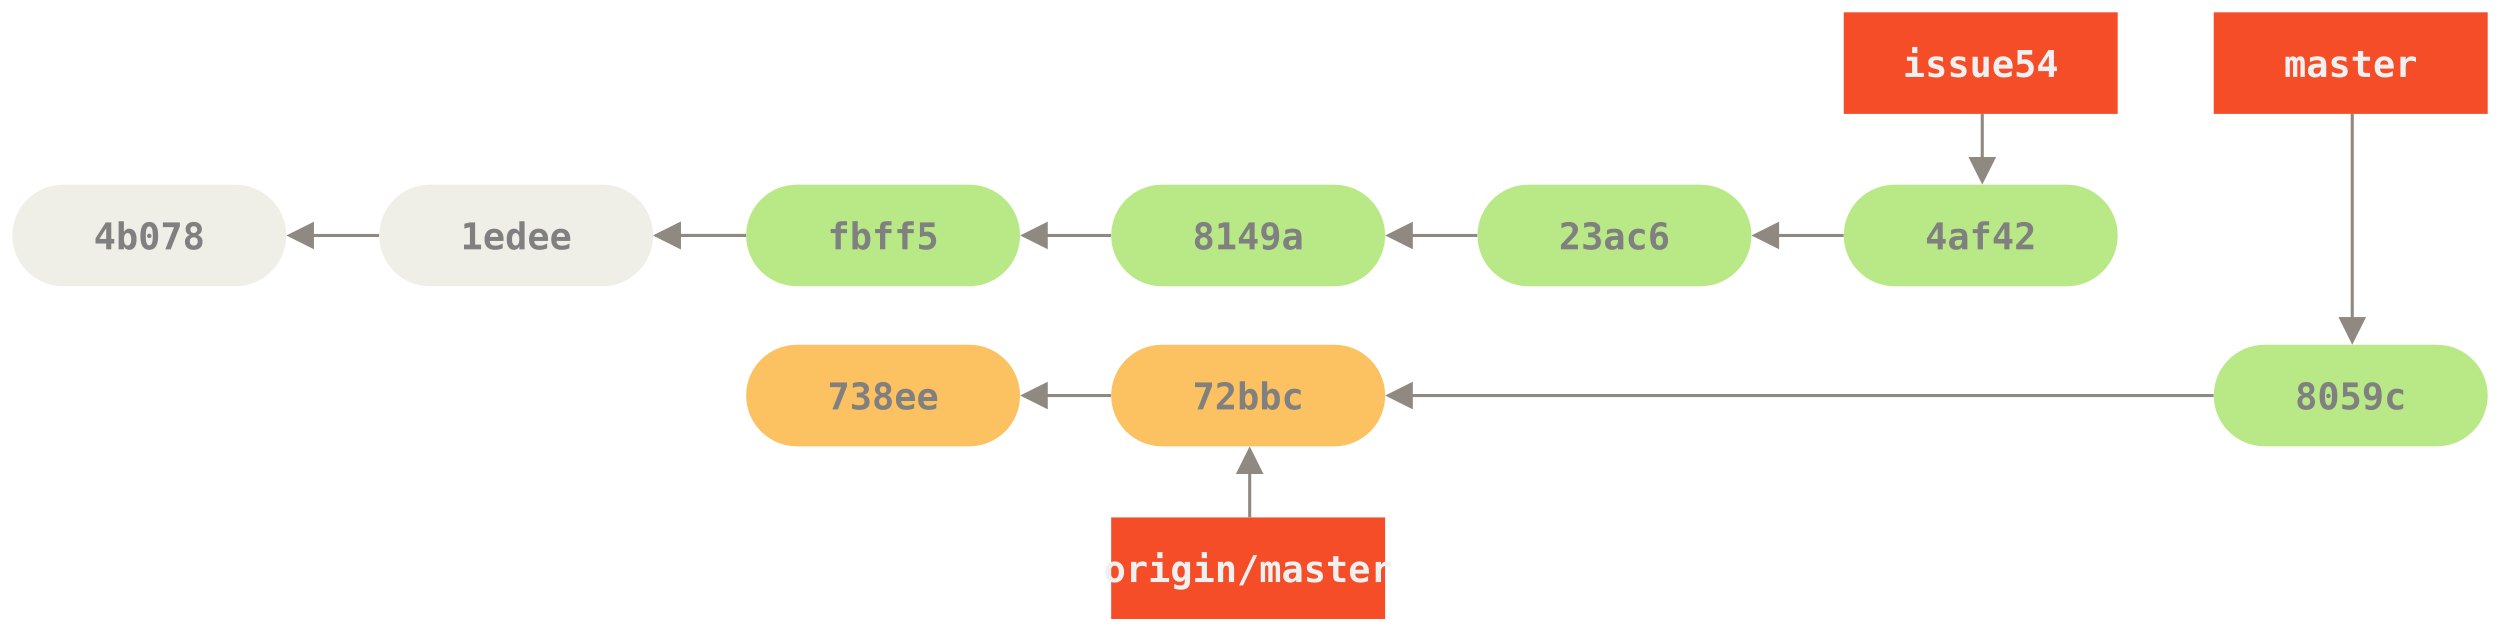
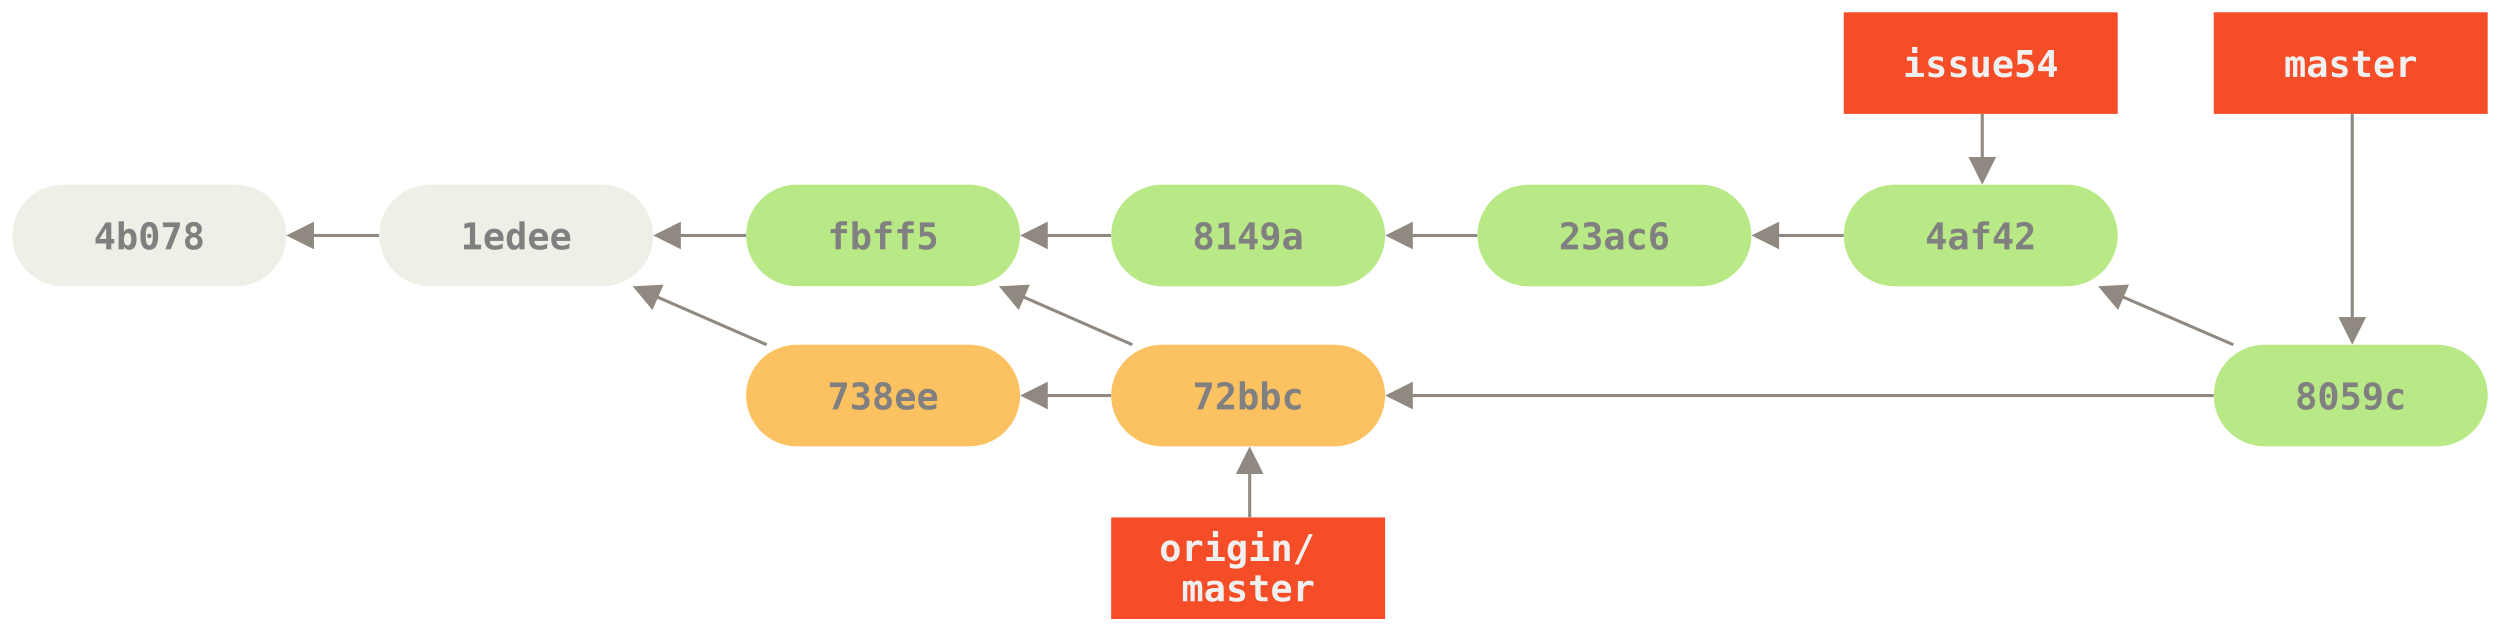
<svg xmlns="http://www.w3.org/2000/svg" version="1.1" width="1624.4" height="410.2" viewBox="0 0 812.2 205.1">
  <path d="m102 76h21.2v1h-21.2v4l-9-4.5 9-4.5z" fill="#8f8981" />
  <path d="m221.2 76h21.2v1h-21.2v4l-9-4.5 9-4.5z" fill="#8f8981" />
-   <path d="m221.2 76h21.2v1h-21.2v4l-9-4.5 9-4.5z" fill="#8f8981" />
+   <path d="M249.277 111.542 L213.972 96.14 L215.572 92.474 L205.523 93 L211.973 100.723 L213.572 97.057 L248.877 112.458 Z" fill="#8f8981" />
  <path d="m340.4 128h20.6v1h-20.6v4l-9-4.5 9-4.5z" fill="#8f8981" />
+   <path d="M368.075 111.542 L332.969 96.147 L334.575 92.483 L324.525 92.99 L330.96 100.726 L332.567 97.062 L367.674 112.458 Z" fill="#8f8981" />
  <path d="m340.4 75.99h20.6v1h-20.6v4l-9-4.5 9-4.5z" fill="#8f8981" />
  <path d="m459 76h21v1h-21v4l-9-4.5 9-4.5z" fill="#8f8981" />
  <path d="m578 76h21v1h-21v4l-9-4.5 9-4.5z" fill="#8f8981" />
-   <path d="M719.2 128 L459 128 L459 124 L450 128.5 L459 133 L459 129 L719.2 129 Z" fill="#8f8981" />
+   <path d="m459 128h260.2v1h-260.2v4l-9-4.5 9-4.5z" fill="#8f8981" />
+   <path d="M725.758 111.541 L690.099 96.115 L691.687 92.443 L681.64 93 L688.114 100.704 L689.702 97.032 L725.361 112.459 Z" fill="#8f8981" />
  <path d="m763.7 103v-66h1v66h4l-4.5 9-4.5-9h4z" fill="#8f8981" />
  <path d="m405.5 154v14.1h1v-14.1h4l-4.5-9-4.5 9h4z" fill="#8f8981" />
  <path d="m643.5 51v-14h1v14h4l-4.5 9-4.5-9h4z" fill="#8f8981" />
  <g>
    <rect x="4" y="60" width="89" height="33" rx="16.5" ry="16.5" fill="#efefe7" />
    <text font-size="12px" font-weight="700" font-family="'JetBrains Mono', 'Source Code Pro', monospace" text-anchor="middle">
      <tspan x="48.5" y="81" fill="gray">4b078</tspan>
    </text>
  </g>
  <g>
    <rect x="123.2" y="60" width="89" height="33" rx="16.5" ry="16.5" fill="#efefe7" />
    <text font-size="12px" font-weight="700" font-family="'JetBrains Mono', 'Source Code Pro', monospace" text-anchor="middle">
      <tspan x="167.7" y="81" fill="gray">1edee</tspan>
    </text>
  </g>
  <g>
    <rect x="242.4" y="59.99" width="89" height="33" rx="16.5" ry="16.5" fill="#b8e986" />
    <text font-size="12px" font-weight="700" font-family="'JetBrains Mono', 'Source Code Pro', monospace" text-anchor="middle">
      <tspan x="286.9" y="80.99" fill="gray">fbff5</tspan>
    </text>
  </g>
  <g>
    <rect x="242.4" y="112" width="89" height="33" rx="16.5" ry="16.5" fill="#fcc161" />
    <text font-size="12px" font-weight="700" font-family="'JetBrains Mono', 'Source Code Pro', monospace" text-anchor="middle">
      <tspan x="286.9" y="133" fill="gray">738ee</tspan>
    </text>
  </g>
  <g>
    <rect x="361" y="112" width="89" height="33" rx="16.5" ry="16.5" fill="#fcc161" />
    <text font-size="12px" font-weight="700" font-family="'JetBrains Mono', 'Source Code Pro', monospace" text-anchor="middle">
      <tspan x="405.5" y="133" fill="gray">72bbc</tspan>
    </text>
  </g>
  <g>
    <rect x="719.2" y="112" width="89" height="33" rx="16.5" ry="16.5" fill="#b8e986" />
    <text font-size="12px" font-weight="700" font-family="'JetBrains Mono', 'Source Code Pro', monospace" text-anchor="middle">
      <tspan x="763.7" y="133" fill="gray">8059c</tspan>
    </text>
  </g>
  <g>
    <rect x="361" y="60" width="89" height="33" rx="16.5" ry="16.5" fill="#b8e986" />
    <text font-size="12px" font-weight="700" font-family="'JetBrains Mono', 'Source Code Pro', monospace" text-anchor="middle">
      <tspan x="405.5" y="81" fill="gray">8149a</tspan>
    </text>
  </g>
  <g>
    <rect x="480" y="60" width="89" height="33" rx="16.5" ry="16.5" fill="#b8e986" />
    <text font-size="12px" font-weight="700" font-family="'JetBrains Mono', 'Source Code Pro', monospace" text-anchor="middle">
      <tspan x="524.5" y="81" fill="gray">23ac6</tspan>
    </text>
  </g>
  <g>
    <rect x="599" y="60" width="89" height="33" rx="16.5" ry="16.5" fill="#b8e986" />
    <text font-size="12px" font-weight="700" font-family="'JetBrains Mono', 'Source Code Pro', monospace" text-anchor="middle">
      <tspan x="643.5" y="81" fill="gray">4af42</tspan>
    </text>
  </g>
  <g>
    <rect x="361" y="168.1" width="89" height="33" fill="#f44d27" />
    <text font-size="12px" font-weight="700" font-family="'JetBrains Mono', 'Source Code Pro', monospace" text-anchor="middle">
-       <tspan x="405.5" y="189.1" fill="#f0f0f0">origin/master</tspan>
+       <tspan x="405.5" y="182.265" fill="#f0f0f0">origin/</tspan>
+       <tspan x="405.5" dy="13.07" fill="#f0f0f0">master</tspan>
    </text>
  </g>
  <g>
    <rect x="719.2" y="4" width="89" height="33" fill="#f44d27" />
    <text font-size="12px" font-weight="700" font-family="'JetBrains Mono', 'Source Code Pro', monospace" text-anchor="middle">
      <tspan x="763.7" y="25" fill="#f0f0f0">master</tspan>
    </text>
  </g>
  <g>
    <rect x="599" y="4" width="89" height="33" fill="#f44d27" />
    <text font-size="12px" font-weight="700" font-family="'JetBrains Mono', 'Source Code Pro', monospace" text-anchor="middle">
      <tspan x="643.5" y="25" fill="#f0f0f0">issue54</tspan>
    </text>
  </g>
</svg>
